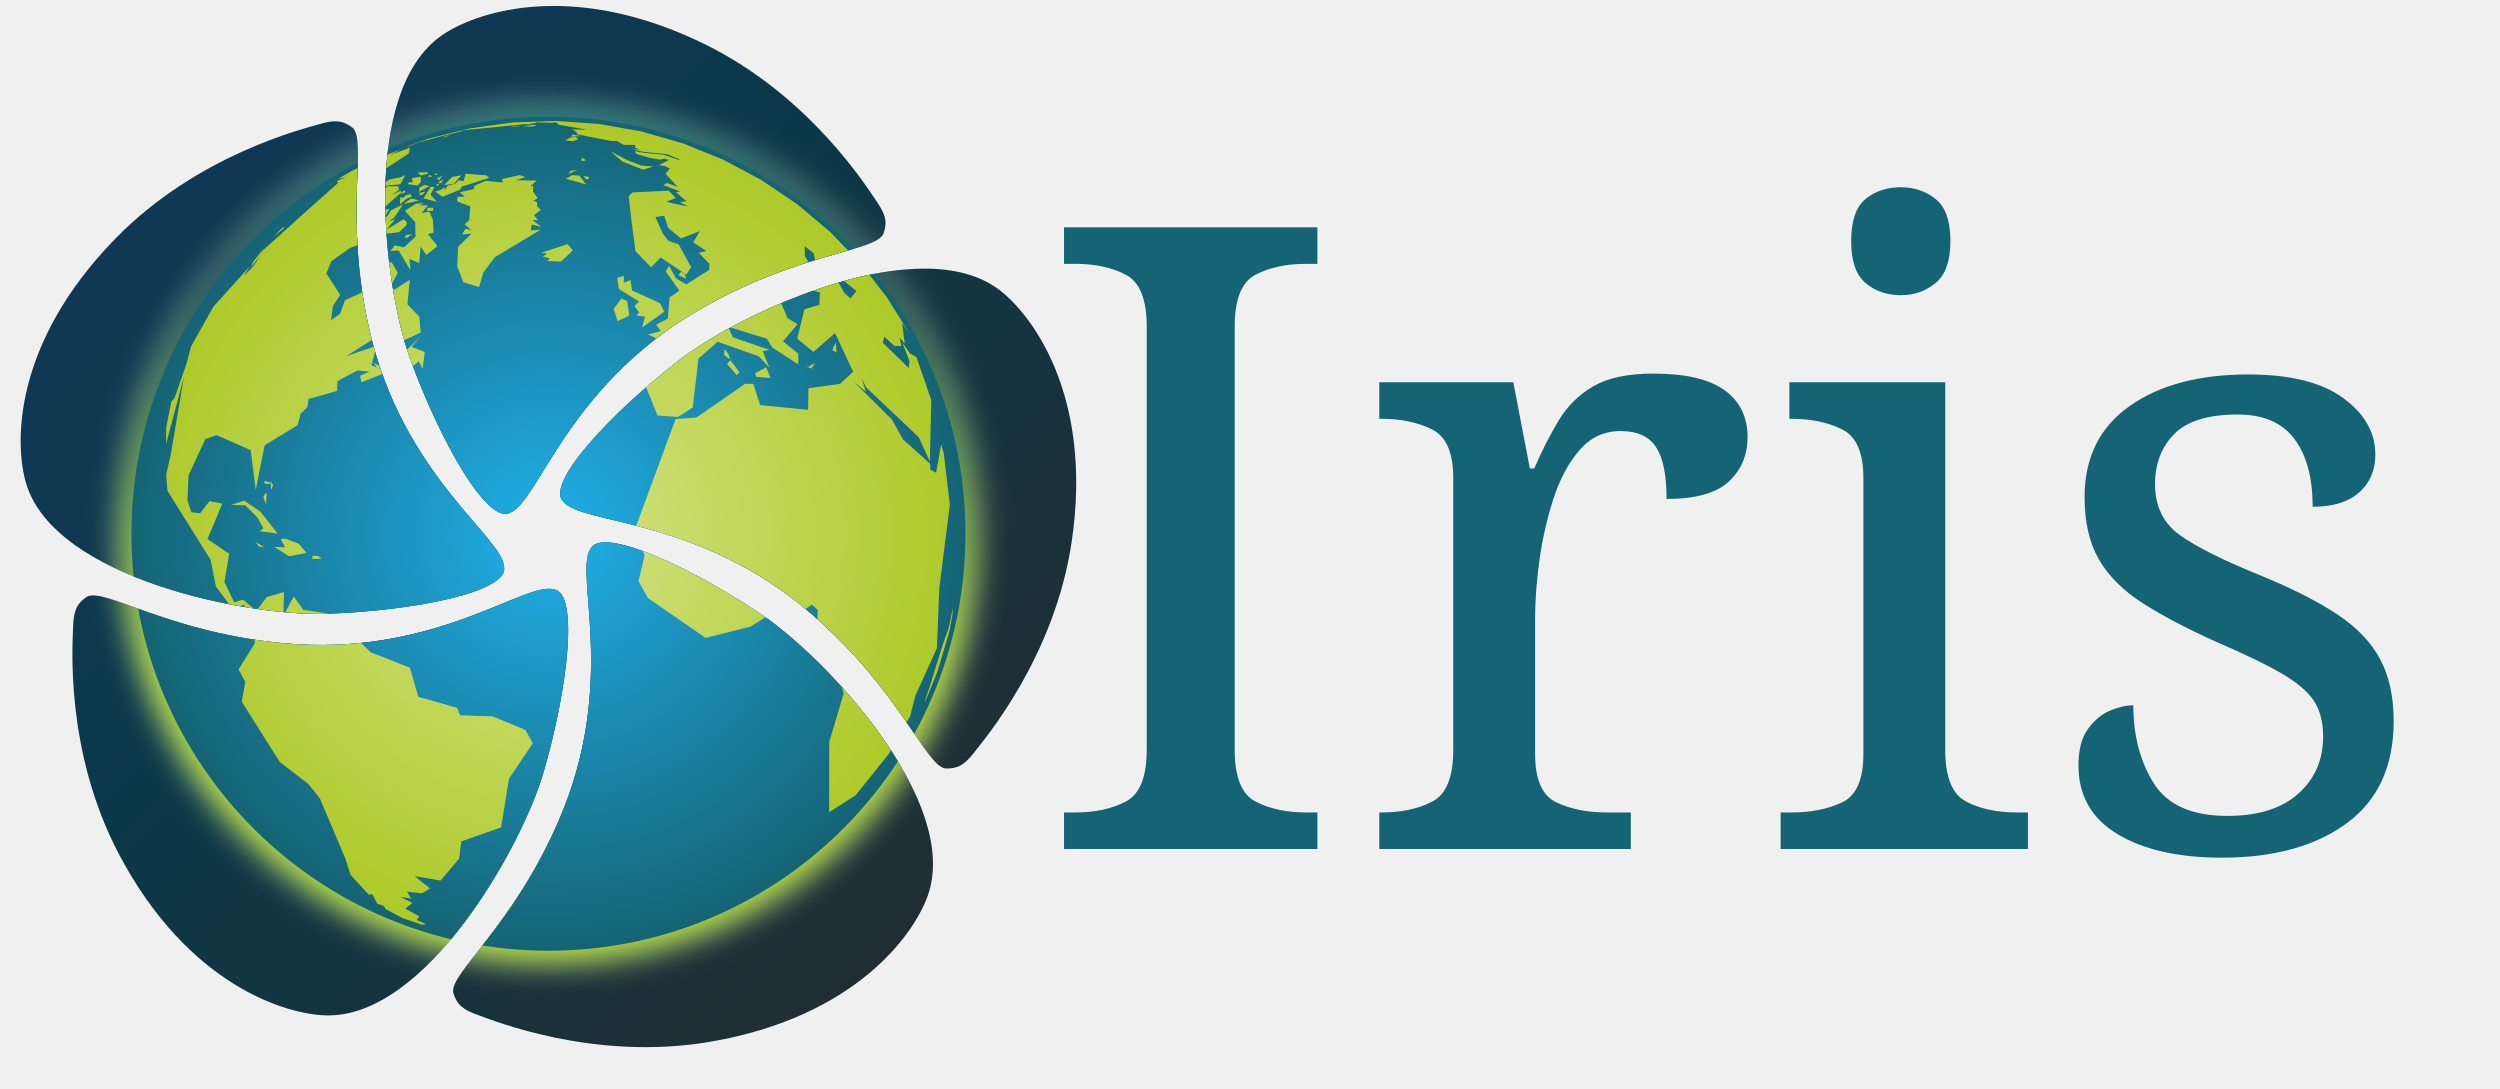
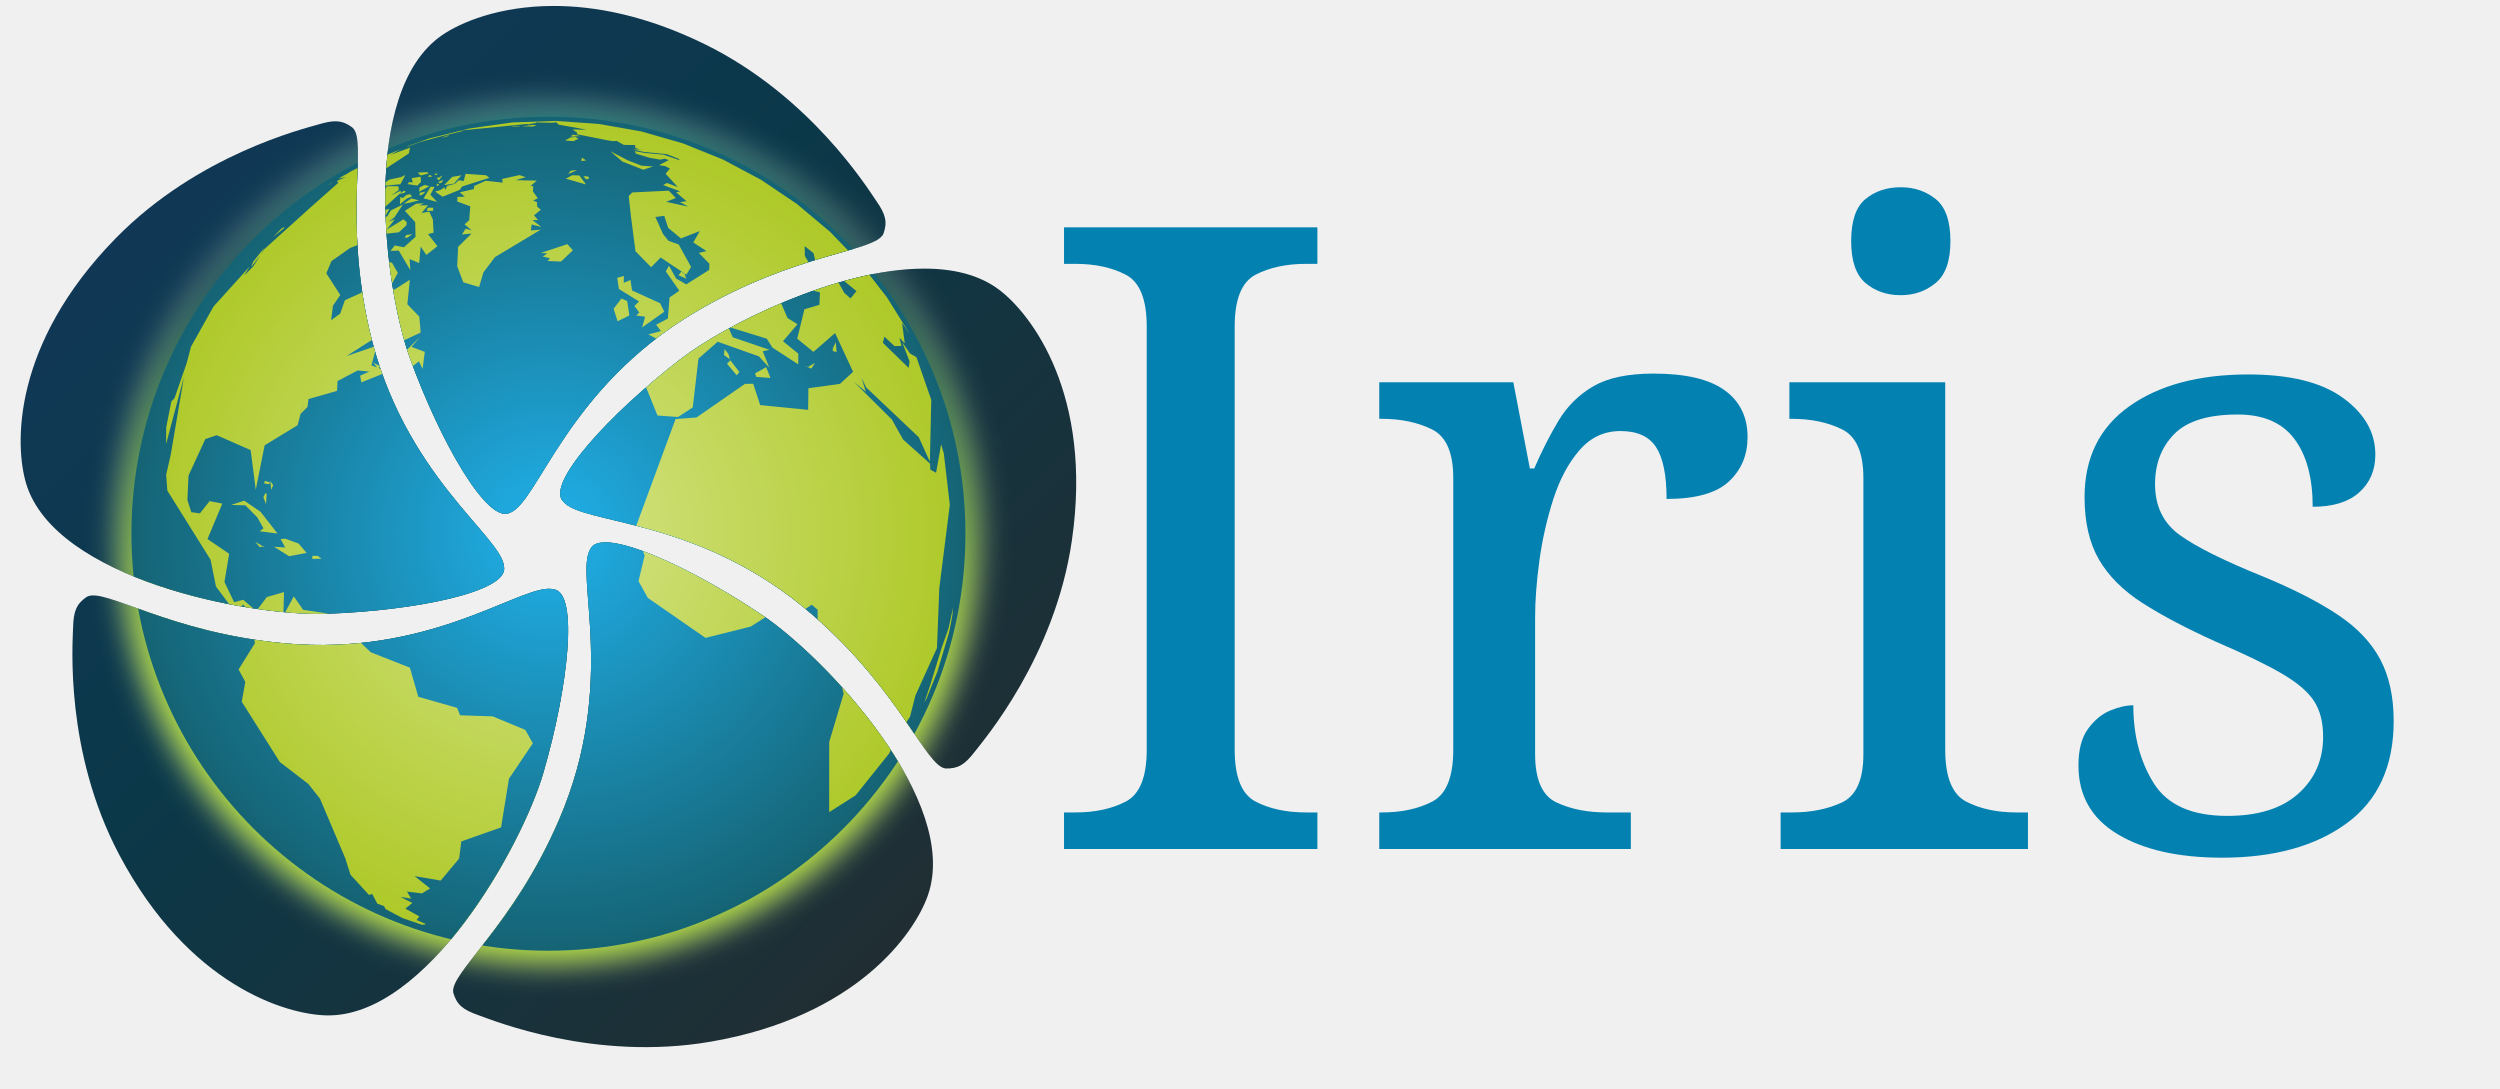
- <svg xmlns="http://www.w3.org/2000/svg" height="256" id="banner" width="588">
-   <svg id="logo" preserveAspectRatio="xMinYMin meet" viewBox="0 0 1024 1024">
+ <svg xmlns="http://www.w3.org/2000/svg" height="256" id="banner" width="588" version="1.1">
+   <defs id="defs176" />
+   <svg id="logo" preserveAspectRatio="xMinYMin meet" viewBox="0 0 1024 1024" version="1.1">
    <defs id="defs">
      <clipPath id="iris_clip">
-         <path d="M 66.582,73.613 C 62.196,73.82 51.161,82.106 33.434,80.496 18.712,79.159 10.67,73.393 8.438,74.619 7.123,75.509 6.758,76.437 6.703,78.451 6.649,80.466 5.599,94.092 12.535,107.184 c 8.745,16.506 21.068,20.146 26.152,20.244 12.671,0.246 24.682,-21.451 27.346,-30.623 3.144,-10.825 4.457,-22.654 1.336,-23.119 -0.233,-0.063 -0.495,-0.086 -0.787,-0.072 z m 7.119,-5.857 c -0.86,0.026 -1.458,0.28 -1.723,0.807 -2.123,3.216 3.515,16.844 -3.971,34.189 -5.828,13.505 -13.831,19.325 -13.348,21.814 0.445,1.518 1.221,2.148 3.131,2.822 1.91,0.674 14.623,5.877 29.293,3.365 18.494,-3.167 25.784,-13.691 27.449,-18.467 C 118.684,100.384 101.636,82.324 93.684,76.971 86.058,71.838 77.426,67.643 73.701,67.756 Z M 114.025,33.225 C 103.065,33.255 88.962,40.282 83.277,44.68 74.333,51.6 66.275,60.402 68.525,62.602 c 2.42,3.001 17.202,1.879 31.484,14.316 11.12,9.683 14.215,19.049 16.746,19.361 1.59,0.049 2.432,-0.488 3.668,-2.086 1.235,-1.598 10.142,-12.01 12.271,-26.654 2.685,-18.463 -5.131,-28.608 -9.186,-31.658 -2.526,-1.901 -5.831,-2.667 -9.484,-2.656 z M 39.621,14.643 C 39.094,14.665 38.497,14.79 37.768,15.004 35.823,15.575 22.46,18.793 12.078,29.396 -1.011,42.765 -0.686,55.54 0.791,60.377 4.471,72.432 28.944,77.082 38.543,76.766 49.871,76.393 61.594,73.979 61.074,70.885 60.89,67.043 48.271,59.313 44.07,40.906 40.8,26.575 43.834,17.191 41.971,15.459 41.185,14.854 40.499,14.605 39.621,14.643 Z M 67.229,0.09 C 60.427,0.112 55.565,2.169 53.219,3.795 42.822,11 45.935,35.572 49.203,44.549 c 3.857,10.594 9.79,20.932 12.59,19.484 3.619,-1.361 7.113,-15.681 23.426,-25.34 12.701,-7.52 22.618,-7.553 23.699,-9.85 0.538,-1.488 0.284,-2.452 -0.863,-4.113 C 106.908,23.069 99.699,11.431 86.346,4.893 78.98,1.286 72.518,0.073 67.229,0.09 Z" transform="scale(7.679962)" />
+         <path d="M 66.582,73.613 C 62.196,73.82 51.161,82.106 33.434,80.496 18.712,79.159 10.67,73.393 8.438,74.619 7.123,75.509 6.758,76.437 6.703,78.451 6.649,80.466 5.599,94.092 12.535,107.184 c 8.745,16.506 21.068,20.146 26.152,20.244 12.671,0.246 24.682,-21.451 27.346,-30.623 3.144,-10.825 4.457,-22.654 1.336,-23.119 -0.233,-0.063 -0.495,-0.086 -0.787,-0.072 z m 7.119,-5.857 c -0.86,0.026 -1.458,0.28 -1.723,0.807 -2.123,3.216 3.515,16.844 -3.971,34.189 -5.828,13.505 -13.831,19.325 -13.348,21.814 0.445,1.518 1.221,2.148 3.131,2.822 1.91,0.674 14.623,5.877 29.293,3.365 18.494,-3.167 25.784,-13.691 27.449,-18.467 C 118.684,100.384 101.636,82.324 93.684,76.971 86.058,71.838 77.426,67.643 73.701,67.756 Z M 114.025,33.225 C 103.065,33.255 88.962,40.282 83.277,44.68 74.333,51.6 66.275,60.402 68.525,62.602 c 2.42,3.001 17.202,1.879 31.484,14.316 11.12,9.683 14.215,19.049 16.746,19.361 1.59,0.049 2.432,-0.488 3.668,-2.086 1.235,-1.598 10.142,-12.01 12.271,-26.654 2.685,-18.463 -5.131,-28.608 -9.186,-31.658 -2.526,-1.901 -5.831,-2.667 -9.484,-2.656 z M 39.621,14.643 C 39.094,14.665 38.497,14.79 37.768,15.004 35.823,15.575 22.46,18.793 12.078,29.396 -1.011,42.765 -0.686,55.54 0.791,60.377 4.471,72.432 28.944,77.082 38.543,76.766 49.871,76.393 61.594,73.979 61.074,70.885 60.89,67.043 48.271,59.313 44.07,40.906 40.8,26.575 43.834,17.191 41.971,15.459 41.185,14.854 40.499,14.605 39.621,14.643 Z M 67.229,0.09 C 60.427,0.112 55.565,2.169 53.219,3.795 42.822,11 45.935,35.572 49.203,44.549 c 3.857,10.594 9.79,20.932 12.59,19.484 3.619,-1.361 7.113,-15.681 23.426,-25.34 12.701,-7.52 22.618,-7.553 23.699,-9.85 0.538,-1.488 0.284,-2.452 -0.863,-4.113 C 106.908,23.069 99.699,11.431 86.346,4.893 78.98,1.286 72.518,0.073 67.229,0.09 Z" transform="scale(7.679962)" id="path4" />
      </clipPath>
      <linearGradient id="background_gradient" y1="0%" y2="100%">
-         <stop offset="0" stop-color="#13385d" />
-         <stop offset="0.43" stop-color="#0b3849" />
-         <stop offset="1" stop-color="#272b2c" />
+         <stop offset="0" stop-color="#13385d" id="stop7" />
+         <stop offset="0.43" stop-color="#0b3849" id="stop9" />
+         <stop offset="1" stop-color="#272b2c" id="stop11" />
      </linearGradient>
      <radialGradient gradientTransform="matrix(1.15 0 0 1.35 -0.075 -0.425)" id="glow_gradient">
-         <stop offset="0" stop-color="#0aaea7" stop-opacity="0.859" />
-         <stop offset="0.673" stop-color="#18685d" stop-opacity="0.741" />
-         <stop offset="1" stop-color="#b6df34" />
+         <stop offset="0" stop-color="#0aaea7" stop-opacity="0.859" id="stop14" />
+         <stop offset="0.673" stop-color="#18685d" stop-opacity="0.741" id="stop16" />
+         <stop offset="1" stop-color="#b6df34" id="stop18" />
      </radialGradient>
      <filter id="glow_blur">
-         <feGaussianBlur stdDeviation="14" />
+         <feGaussianBlur stdDeviation="14" id="feGaussianBlur21" />
      </filter>
      <radialGradient id="sea_gradient">
-         <stop offset="0" stop-color="#20b0ea" />
-         <stop offset="1" stop-color="#156475" />
+         <stop offset="0" stop-color="#20b0ea" id="stop24" />
+         <stop offset="1" stop-color="#156475" id="stop26" />
      </radialGradient>
      <radialGradient id="land_gradient">
-         <stop offset="0" stop-color="#d5e488" />
-         <stop offset="1" stop-color="#aec928" />
+         <stop offset="0" stop-color="#d5e488" id="stop29" />
+         <stop offset="1" stop-color="#aec928" id="stop31" />
      </radialGradient>
      <clipPath id="land_clip_-30.0">
-         <path d="M 863.041 702.911  L 860.585 706.451  L 867.005 691.941  L 882.025 654.978  L 890.219 636.922  L 896.268 617.404  L 895.02 624.497  L 891.651 636.795  L 889.585 642.998  L 875.702 678.063  L 869.372 690.487  z " stroke-linejoin="round" />
-         <path d="M 309.565 578.755  L 304.593 578.334  L 303.6 577.473  L 309.076 573.258  z " stroke-linejoin="round" />
-         <path d="M 290.882 516.963  L 282.009 516.434  L 282.264 513.44  L 287.543 513.968  z " stroke-linejoin="round" />
-         <path d="M 234.009 500.158  L 232.372 500.701  L 228.159 495.029  L 237.249 501.352  z " stroke-linejoin="round" />
-         <path d="M 257.467 494.537  L 270.101 500.477  L 276.959 510.13  L 259.852 511.883  L 246.077 501.494  L 256.786 503.061  L 253.079 494.641  z " stroke-linejoin="round" />
-         <path d="M 230.781 462.285  L 235.897 466.482  L 250.529 488.961  L 233.487 485.27  L 237.448 482.807  L 232.505 471.845  L 221.891 459.027  L 208.066 457.475  L 221.201 454.467  z " stroke-linejoin="round" />
-         <path d="M 241.933 459.719  L 239.939 452.716  L 242.248 448.931  L 243.43 449.747  z " stroke-linejoin="round" />
-         <path d="M 246.91 440.594  L 242.013 439.663  L 242.598 437.111  L 247.389 438.833  z " stroke-linejoin="round" />
-         <path d="M 250.397 441.994  L 248.055 446.368  L 248.108 437.629  z " stroke-linejoin="round" />
-         <path d="M 805.484 351.411  L 805.418 361.137  L 801.63 359.385  L 802.427 356.332  z " stroke-linejoin="round" />
-         <path d="M 773.779 371.779  L 776.711 372.878  L 783.567 369.574  L 779.763 374.776  z " stroke-linejoin="round" />
-         <path d="M 736.19 369.64  L 739.41 380.384  L 725.789 378.115  L 724.871 374.674  z " stroke-linejoin="round" />
-         <path d="M 702.233 359.969  L 709.943 372.101  L 707.073 374.963  L 698.665 362.936  z " stroke-linejoin="round" />
-         <path d="M 700.867 353.676  L 701.818 358.886  L 696.48 354.321  L 697.617 348.615  z " stroke-linejoin="round" />
-         <path d="M 359.509 333.587  L 362.05 335.147  L 365.888 335.913  L 361.088 337.943  L 357.121 331.753  z " stroke-linejoin="round" />
-         <path d="M 373.98 320.062  L 367.988 316.601  L 365.912 312.908  L 371.647 315.503  z " stroke-linejoin="round" />
-         <path d="M 247.499 229.671  L 249.935 224.548  L 261.714 212.26  L 257.752 218.543  z " stroke-linejoin="round" />
-         <path d="M 400.373 315.442  L 395.636 320.162  L 407.98 326.052  L 404.417 342.321  L 401.583 334.659  L 394.731 339.115  L 380.15 331.434  L 405.371 310.627  z " stroke-linejoin="round" />
-         <path d="M 282.865 193.634  L 282.474 194.865  L 271.381 202.419  L 279.734 195.179  z " stroke-linejoin="round" />
-         <path d="M 608.494 308.168  L 596.659 312.745  L 593.847 300.389  L 602.236 291.188  L 607.601 294.057  z " stroke-linejoin="round" />
-         <path d="M 665.189 272.548  L 666.554 277.482  L 659.296 273.471  L 662.309 270.237  z " stroke-linejoin="round" />
-         <path d="M 333.688 154.539  L 330.471 156.533  L 329.871 156.528  L 329.903 156.468  L 331.796 155.504  z " stroke-linejoin="round" />
-         <path d="M 606.503 269.556  L 605.83 276.151  L 612.523 274.032  L 613.203 284.299  L 639.191 298.926  L 642.52 307.513  L 619.755 320.827  L 623.619 310.714  L 615.054 308.724  L 618.374 306.157  L 614.144 299.447  L 618.98 295.459  L 600.598 281.706  L 599.968 270.826  z " stroke-linejoin="round" />
-         <path d="M 370.444 233.611  L 367.147 235.641  L 367.462 233.195  L 370.115 231.94  z " stroke-linejoin="round" />
-         <path d="M 367.684 228.568  L 362.674 229.851  L 362.349 227.615  L 366.065 226.339  z " stroke-linejoin="round" />
-         <path d="M 393.971 130.083  L 393.343 130.282  L 393.478 130.215  L 393.478 130.215  L 393.724 130.149  z " stroke-linejoin="round" />
-         <path d="M 376.673 212.933  L 374.692 214.902  L 376.153 225.784  L 362.154 219.664  z " stroke-linejoin="round" />
-         <path d="M 554.677 234.114  L 559.476 240.511  L 547.111 250.35  L 534.121 248.712  L 536.714 246.247  L 529.875 244.024  L 534.538 241.276  L 528.33 240.361  z " stroke-linejoin="round" />
-         <path d="M 400.513 214.532  L 398.182 213.886  L 400.036 211.648  L 405.88 211.457  z " stroke-linejoin="round" />
-         <path d="M 427.802 121.018  L 440.207 119.693  L 420.856 123.19  L 407.109 126.969  L 410.351 125.694  L 423.629 122.136  L 427.814 121.237  L 427.461 121.109  z " stroke-linejoin="round" />
-         <path d="M 382.045 190.637  L 379.323 191.255  L 379.921 185.995  L 385.833 185.048  z " stroke-linejoin="round" />
-         <path d="M 446.332 119.691  L 448.358 119.204  L 449.724 119.175  L 448.59 119.795  z " stroke-linejoin="round" />
-         <path d="M 443.965 120.29  L 446.332 119.691  L 448.59 119.795  L 443.132 120.846  z " stroke-linejoin="round" />
-         <path d="M 381.419 134.255  L 383.264 133.922  L 378.096 136.544  L 382.976 135.319  L 389.913 132.122  L 401.965 128.509  L 391.036 133.171  L 410.95 127.675  L 409.323 133.203  L 373.92 152.312  L 379.716 157.331  L 361.049 183.408  L 369.492 180.418  L 371.555 181.933  L 367.773 190.038  L 376.865 190.576  L 370.806 196.399  L 383.311 192.01  L 387.106 186.707  L 399.304 181.97  L 390.007 193.668  L 384.198 197.298  L 390.3 195.617  L 381.479 204.86  L 398.585 196.311  L 401.505 199.348  L 400.982 202.258  L 393.093 208.455  L 380.436 208.766  L 344.58 219.548  L 325.491 230.652  L 319.567 241.982  L 331.205 264.042  L 323.202 273.792  L 320.276 287.591  L 329.595 281.995  L 335.235 269.457  L 351.889 263.648  L 356.787 250.205  L 364.275 246.34  L 373.68 233.975  L 383.827 237.26  L 388.652 247.57  L 381.384 258.418  L 383.29 263.711  L 399.632 255.237  L 395.173 278.626  L 405.674 291.591  L 405.619 307.133  L 383.964 314.907  L 360.153 308.933  L 332.053 323.55  L 361.974 316.126  L 355.406 334.629  L 366.425 339.822  L 373.489 333.913  L 373.698 341.253  L 344.194 350.15  L 343.552 343.575  L 352.915 340.444  L 341.648 338.352  L 321.364 346.831  L 319.978 356.338  L 291.742 361.769  L 290.129 369.265  L 283.09 375.33  L 287.548 362.678  L 278.973 386.161  L 245.522 402.763  L 233.216 444.878  L 231.646 406.229  L 200.155 388.941  L 188.809 391.704  L 169.526 425.509  L 166.379 449.147  L 169.127 461.102  L 177.355 462.962  L 187.691 451.994  L 199.781 455.433  L 182.467 488.39  L 202.167 504.454  L 195.218 531.229  L 202.889 551.601  L 211.777 549.994  L 223.545 561.924  L 234.881 549.351  L 251.875 546.033  L 249.257 568.667  L 260.951 551.025  L 268.851 564.764  L 304.42 573.353  L 300.957 577.803  L 330.477 611.408  L 366.978 629.603  L 372.647 658.404  L 409.145 672.336  L 411.407 679.773  L 442.774 683.573  L 473.139 699.356  L 479.286 712.945  L 453.235 745.143  L 441.554 791.415  L 401.985 801.609  L 398.389 818.014  L 378.772 837.668  L 353.969 831.17  L 367.836 844.36  L 359.594 848.465  L 345.322 845.482  L 348.777 852.642  L 338.505 850.049  L 349.571 856.884  L 342.282 861.762  L 355.139 870.463  L 352.194 873.688  L 361.067 878.513  L 357.113 878.791  L 339.048 870.827  L 323.253 860.616  L 321.847 857.505  L 315.66 854.638  L 311.561 844.857  L 308.316 845.486  L 292.198 824.411  L 288.529 808.044  L 269.19 748.5  L 259.217 733.294  L 233.572 709.781  L 201.831 648.259  L 206.941 629.504  L 201.483 616.878  L 219.51 592.922  L 217.027 561.376  L 211.265 554.53  L 204.099 563.102  L 186.663 534.922  L 183.724 508.66  L 147.847 438.319  L 147.981 422.945  L 154.091 404.015  L 173.45 329.874  L 150.538 393.163  L 152.082 377.03  L 159.231 352.463  L 162.512 349.709  L 177.078 317.218  L 182.795 301.325  L 207.888 264.506  L 246.196 228.895  L 239.967 237.308  L 249.897 228.846  L 261.476 213.603  L 307.104 179.1  L 338.761 155.565  L 337.543 153.684  L 346.613 150.747  L 339.354 151.652  L 339.354 151.652  L 344.467 149.047  L 347.17 148.016  L 352.345 145.415  z " stroke-linejoin="round" />
-         <path d="M 396.463 163.988  L 396.6 167.678  L 388.743 172.287  L 398.026 168.562  L 398.764 170.04  L 379.999 184.264  L 366.625 175.71  L 375.076 168.308  L 378.773 171.848  L 385.472 162.958  z " stroke-linejoin="round" />
-         <path d="M 402.009 170.712  L 397.287 171.721  L 401.07 168.782  L 403.038 169.596  z " stroke-linejoin="round" />
-         <path d="M 427.889 190.664  L 421.781 190.109  L 422.999 187.171  L 428.245 187.699  z " stroke-linejoin="round" />
-         <path d="M 415.285 184.179  L 423.423 184.866  L 416.599 191.766  L 424.091 191.088  L 426.927 198.902  L 426.522 211.758  L 421.025 212.666  L 429.052 225.114  L 417.664 232.639  L 412.834 224.059  L 410.092 239.878  L 401.166 235.207  L 400.93 245.99  L 391.38 226.131  L 383.352 225.705  L 388.028 220.803  L 396.655 223.364  L 408.745 214.213  L 409.642 200.054  L 400.618 188.27  L 412.043 182.35  L 419.692 182.533  z " stroke-linejoin="round" />
-         <path d="M 407.174 172.634  L 408.739 174.967  L 403.466 176.658  L 396.384 181.595  L 397.347 174.624  L 399.951 175.673  L 403.35 173.066  z " stroke-linejoin="round" />
-         <path d="M 524.87 114.55  L 527.91 114.693  L 532.148 115.084  L 527.358 115.19  z " stroke-linejoin="round" />
-         <path d="M 406.258 180.842  L 399.976 181.383  L 407.817 176.845  L 415.192 179.356  z " stroke-linejoin="round" />
-         <path d="M 384.419 162.37  L 381.313 161.057  L 388.186 156.815  L 399.864 155.364  L 404.109 153.67  L 398.576 162.207  z " stroke-linejoin="round" />
-         <path d="M 510.685 115.877  L 512.782 115.501  L 518.928 116.051  L 518.362 116.363  z " stroke-linejoin="round" />
-         <path d="M 419.137 174.039  L 416.353 174.792  L 416.38 172.13  L 422.242 171.421  z " stroke-linejoin="round" />
-         <path d="M 520.542 116.494  L 532.335 116.194  L 534.936 117.066  L 530.565 117.667  z " stroke-linejoin="round" />
-         <path d="M 426.509 166.48  L 415.902 171.065  L 416.893 166.824  L 421.853 164.966  z " stroke-linejoin="round" />
-         <path d="M 418.609 161.74  L 414.814 164.928  L 405.533 162.725  L 407.189 160.927  L 410.616 161.498  L 410.052 157.297  L 418.778 156.65  z " stroke-linejoin="round" />
-         <path d="M 643.95 166.397  L 634.138 168.668  L 614.68 158.995  L 603.966 148.063  L 620.142 158.372  L 632.753 164.591  z " stroke-linejoin="round" />
-         <path d="M 431.262 167.687  L 426.624 174.897  L 432.49 182.32  L 419.736 177.822  L 427.538 167.198  z " stroke-linejoin="round" />
-         <path d="M 426.602 154.263  L 418.944 155.489  L 416.139 152.427  L 425.517 152.766  z " stroke-linejoin="round" />
-         <path d="M 877.513 349.552  L 871.03 338.196  L 871.942 358.342  L 867.284 352.369  L 868.515 360.53  L 861.756 360.062  L 852.761 350.044  L 850.894 355.987  L 873.625 382.301  L 875.08 376.24  L 869.579 357.032  L 876.18 368.518  L 882.058 372.603  L 892.758 415.111  L 886.208 474.567  L 877.557 450.096  L 830.954 397.525  L 827.325 387.963  L 830.254 401.619  L 819.518 391.087  L 853.055 430.664  L 862.178 450.877  L 886.244 476.578  L 885.957 482.331  L 891.281 485.828  L 898.529 458.756  L 900.334 467.77  L 901.823 517.849  L 884.695 597.126  L 877.349 655.028  L 852.534 699.113  L 845.558 719.004  L 831.853 736.537  L 822.22 752.883  L 786.391 790.369  L 759.498 804.351  L 765.442 736.609  L 783.456 691.198  L 778.182 659.736  L 762.587 640.432  L 765.38 608.014  L 760.147 602.736  L 745.893 610.35  L 736.211 599.527  L 699.373 618.663  L 654.808 625.759  L 602.525 582.333  L 594.907 565.35  L 603.034 541.109  L 595.665 515.364  L 644.386 411.988  L 664.655 412.285  L 714.304 383.913  L 722.279 384.555  L 727.202 405.697  L 773.079 414.323  L 775.165 393.488  L 806.03 391.918  L 819.678 381.38  L 805.54 342.514  L 783.056 358.83  L 768.532 344.699  L 777.98 316.922  L 792.804 313.883  L 794.396 301.951  L 770.619 293.728  L 765.629 279.005  L 762.508 291.254  L 770.547 295.023  L 768.779 303.354  L 761.345 300.569  L 759.873 295.093  L 751.867 296.622  L 760.897 323.98  L 770.026 330.782  L 754.593 345.99  L 768.333 359.257  L 767.362 369.561  L 743.821 351.213  L 739.166 342.171  L 702.909 327.387  L 706.423 337.916  L 740.857 353.159  L 734.171 353.961  L 739.171 370.278  L 730.077 358.551  L 691.527 340.955  L 671.565 355.59  L 661.892 402.298  L 646.921 410.242  L 627.208 407.091  L 614.919 367.079  L 649.755 354.181  L 645.853 341.592  L 625.308 328.066  L 637.638 325.892  L 633.535 319.35  L 645.371 314.431  L 648.771 294.208  L 658.787 288.479  L 647.347 268.692  L 650.926 263.553  L 656.68 276.369  L 666.031 282.959  L 689.372 270.907  L 690.127 265.053  L 680.797 253.627  L 688.398 252.528  L 676.365 243.138  L 683.501 232.711  L 664.724 238.171  L 653.266 226.8  L 650.566 214.942  L 641.916 215.342  L 647.784 232.248  L 652.575 239.46  L 662.084 243.774  L 672.142 266.573  L 666.892 273.595  L 643.58 254.86  L 633.554 263.433  L 619.793 246.662  L 618.376 212.551  L 617.919 192.882  L 621.598 189.689  L 657.048 191.045  L 663.256 198.704  L 653.592 201.595  L 674.293 208.028  L 666.976 203.037  L 673.276 202.706  L 663.919 193.246  L 667.931 192.654  L 652.089 185.191  L 655.976 183.463  L 665.951 188.204  L 655.411 174.469  L 660.04 169.745  L 655.71 167.081  L 649.786 165.56  L 659.603 161.535  L 655.982 159.835  L 651.355 160.368  L 641.15 157.638  L 628.478 152.581  L 627.596 150.002  L 636.808 152.561  L 655.032 155.845  L 669.549 162.319  L 669.81 161.401  L 658.199 155.634  L 635.961 151.446  L 626.226 148.313  L 635.987 149.116  L 631.681 148.539  L 628.144 146.713  L 628.55 144.192  L 617.475 143.072  L 610.772 138.475  L 608.313 138.706  L 603.408 137.63  L 572.943 128.8  L 573.521 127.359  L 569.3 123.865  L 582.965 125.261  L 556.261 118.048  L 554.228 115.531  L 550.008 115.671  L 534.338 113.939  L 534.751 114.558  L 531.533 114.642  L 463.298 115.42  L 461.088 115.858  L 464.415 115.884  L 452.27 117.773  L 440.207 119.693  L 427.802 121.018  L 428.291 120.887  L 429.182 120.686  L 429.182 120.686  L 470.189 114.191  L 512 112  L 553.811 114.191  L 595.165 120.741  L 635.607 131.577  L 674.695 146.582  L 712 165.59  L 747.114 188.393  L 779.652 214.742  L 809.258 244.348  L 835.607 276.886  L 858.41 312  L 877.418 349.305  z M 807.177 290.987  L 812.985 293.71  L 817.794 304.472  L 823.377 310.376  L 829.75 303.799  L 815.783 290.136  L 812.837 281.278  L 806.905 277.477  L 810.9 284.263  L 792.698 271.886  L 791.489 263.546  L 783.537 256.051  L 782.878 265.456  L 789.109 278.755  z " stroke-linejoin="round" />
-         <path d="M 434.414 167.058  L 433.148 165.732  L 434.734 164.91  L 435.876 165.995  z " stroke-linejoin="round" />
-         <path d="M 428.014 157.637  L 425.642 157.075  L 427.547 155.661  L 430.11 157.281  z " stroke-linejoin="round" />
-         <path d="M 580.709 170.684  L 580.975 172.935  L 578.087 173.041  L 575.838 169.775  z " stroke-linejoin="round" />
-         <path d="M 434.233 156.309  L 432.631 155.996  L 432.302 155.098  L 435.498 154.926  z " stroke-linejoin="round" />
-         <path d="M 436.48 164.687  L 435.348 163.44  L 440.105 161.396  L 438.89 163.954  z " stroke-linejoin="round" />
-         <path d="M 435.906 161.888  L 434.115 159.095  L 436.429 159.009  L 440.111 157.166  z " stroke-linejoin="round" />
-         <path d="M 569.249 128.834  L 576.646 130.989  L 566.88 130.587  z " stroke-linejoin="round" />
-         <path d="M 565.352 167.986  L 572.004 168.89  L 577.753 178.085  L 558.609 170.792  z " stroke-linejoin="round" />
-         <path d="M 566.9 163.385  L 570.195 163.535  L 561.489 166.498  L 563.806 163.646  z " stroke-linejoin="round" />
-         <path d="M 576.91 152.464  L 579.768 154.913  L 575.127 155.133  L 575.938 152.074  z " stroke-linejoin="round" />
-         <path d="M 571.145 131.169  L 574.291 133.282  L 569.416 135.225  L 561.263 133.913  L 566.218 131.548  z " stroke-linejoin="round" />
-         <path d="M 451.773 164.714  L 450.774 166.067  L 440.684 166.795  L 449.197 159.465  L 458.115 158.761  z " stroke-linejoin="round" />
-         <path d="M 482.112 160.807  L 484.918 163.531  L 457.882 169.603  L 455.349 172.63  L 438.197 177.814  L 431.388 172.229  L 436.912 171.133  L 440.692 168.873  L 441.317 171.478  L 443.655 167.728  L 451.349 166.342  L 455.24 163.223  L 459.891 164.542  L 462.393 157.646  z " stroke-linejoin="round" />
-         <path d="M 514.284 163.421  L 520.057 165.942  L 510.2 168.044  L 530.505 170.21  L 523.796 175.079  L 526.572 175.05  L 525.945 180.475  L 530.001 187.332  L 525.387 189.131  L 528.963 191.125  L 528.617 195.168  L 531.967 198.685  L 524.876 203.481  L 528.399 208.386  L 523.019 207.956  L 530.997 215.313  L 521.898 212.122  L 520.585 217.8  L 530.101 217.894  L 483.686 240.515  L 471.27 254.268  L 465.86 268.065  L 450.957 262.144  L 446.493 246.145  L 449 227.482  L 463.093 215.812  L 453.801 215.885  L 457.801 210.555  L 463.469 212.72  L 457.136 206.344  L 461.943 202.724  L 464.136 189.413  L 452.013 183.713  L 452.53 179.2  L 459.676 179.682  L 455.174 174.983  L 469.029 173.078  L 469.711 170.035  L 481.109 166.076  L 497.452 169.272  L 497.196 165.691  z " stroke-linejoin="round" />
+         <path d="M 863.041 702.911  L 860.585 706.451  L 867.005 691.941  L 882.025 654.978  L 890.219 636.922  L 896.268 617.404  L 895.02 624.497  L 891.651 636.795  L 889.585 642.998  L 875.702 678.063  L 869.372 690.487  z " stroke-linejoin="round" id="path34" />
+         <path d="M 309.565 578.755  L 304.593 578.334  L 303.6 577.473  L 309.076 573.258  z " stroke-linejoin="round" id="path36" />
+         <path d="M 290.882 516.963  L 282.009 516.434  L 282.264 513.44  L 287.543 513.968  z " stroke-linejoin="round" id="path38" />
+         <path d="M 234.009 500.158  L 232.372 500.701  L 228.159 495.029  L 237.249 501.352  z " stroke-linejoin="round" id="path40" />
+         <path d="M 257.467 494.537  L 270.101 500.477  L 276.959 510.13  L 259.852 511.883  L 246.077 501.494  L 256.786 503.061  L 253.079 494.641  z " stroke-linejoin="round" id="path42" />
+         <path d="M 230.781 462.285  L 235.897 466.482  L 250.529 488.961  L 233.487 485.27  L 237.448 482.807  L 232.505 471.845  L 221.891 459.027  L 208.066 457.475  L 221.201 454.467  z " stroke-linejoin="round" id="path44" />
+         <path d="M 241.933 459.719  L 239.939 452.716  L 242.248 448.931  L 243.43 449.747  z " stroke-linejoin="round" id="path46" />
+         <path d="M 246.91 440.594  L 242.013 439.663  L 242.598 437.111  L 247.389 438.833  z " stroke-linejoin="round" id="path48" />
+         <path d="M 250.397 441.994  L 248.055 446.368  L 248.108 437.629  z " stroke-linejoin="round" id="path50" />
+         <path d="M 805.484 351.411  L 805.418 361.137  L 801.63 359.385  L 802.427 356.332  z " stroke-linejoin="round" id="path52" />
+         <path d="M 773.779 371.779  L 776.711 372.878  L 783.567 369.574  L 779.763 374.776  z " stroke-linejoin="round" id="path54" />
+         <path d="M 736.19 369.64  L 739.41 380.384  L 725.789 378.115  L 724.871 374.674  z " stroke-linejoin="round" id="path56" />
+         <path d="M 702.233 359.969  L 709.943 372.101  L 707.073 374.963  L 698.665 362.936  z " stroke-linejoin="round" id="path58" />
+         <path d="M 700.867 353.676  L 701.818 358.886  L 696.48 354.321  L 697.617 348.615  z " stroke-linejoin="round" id="path60" />
+         <path d="M 359.509 333.587  L 362.05 335.147  L 365.888 335.913  L 361.088 337.943  L 357.121 331.753  z " stroke-linejoin="round" id="path62" />
+         <path d="M 373.98 320.062  L 367.988 316.601  L 365.912 312.908  L 371.647 315.503  z " stroke-linejoin="round" id="path64" />
+         <path d="M 247.499 229.671  L 249.935 224.548  L 261.714 212.26  L 257.752 218.543  z " stroke-linejoin="round" id="path66" />
+         <path d="M 400.373 315.442  L 395.636 320.162  L 407.98 326.052  L 404.417 342.321  L 401.583 334.659  L 394.731 339.115  L 380.15 331.434  L 405.371 310.627  z " stroke-linejoin="round" id="path68" />
+         <path d="M 282.865 193.634  L 282.474 194.865  L 271.381 202.419  L 279.734 195.179  z " stroke-linejoin="round" id="path70" />
+         <path d="M 608.494 308.168  L 596.659 312.745  L 593.847 300.389  L 602.236 291.188  L 607.601 294.057  z " stroke-linejoin="round" id="path72" />
+         <path d="M 665.189 272.548  L 666.554 277.482  L 659.296 273.471  L 662.309 270.237  z " stroke-linejoin="round" id="path74" />
+         <path d="M 333.688 154.539  L 330.471 156.533  L 329.871 156.528  L 329.903 156.468  L 331.796 155.504  z " stroke-linejoin="round" id="path76" />
+         <path d="M 606.503 269.556  L 605.83 276.151  L 612.523 274.032  L 613.203 284.299  L 639.191 298.926  L 642.52 307.513  L 619.755 320.827  L 623.619 310.714  L 615.054 308.724  L 618.374 306.157  L 614.144 299.447  L 618.98 295.459  L 600.598 281.706  L 599.968 270.826  z " stroke-linejoin="round" id="path78" />
+         <path d="M 370.444 233.611  L 367.147 235.641  L 367.462 233.195  L 370.115 231.94  z " stroke-linejoin="round" id="path80" />
+         <path d="M 367.684 228.568  L 362.674 229.851  L 362.349 227.615  L 366.065 226.339  z " stroke-linejoin="round" id="path82" />
+         <path d="M 393.971 130.083  L 393.343 130.282  L 393.478 130.215  L 393.478 130.215  L 393.724 130.149  z " stroke-linejoin="round" id="path84" />
+         <path d="M 376.673 212.933  L 374.692 214.902  L 376.153 225.784  L 362.154 219.664  z " stroke-linejoin="round" id="path86" />
+         <path d="M 554.677 234.114  L 559.476 240.511  L 547.111 250.35  L 534.121 248.712  L 536.714 246.247  L 529.875 244.024  L 534.538 241.276  L 528.33 240.361  z " stroke-linejoin="round" id="path88" />
+         <path d="M 400.513 214.532  L 398.182 213.886  L 400.036 211.648  L 405.88 211.457  z " stroke-linejoin="round" id="path90" />
+         <path d="M 427.802 121.018  L 440.207 119.693  L 420.856 123.19  L 407.109 126.969  L 410.351 125.694  L 423.629 122.136  L 427.814 121.237  L 427.461 121.109  z " stroke-linejoin="round" id="path92" />
+         <path d="M 382.045 190.637  L 379.323 191.255  L 379.921 185.995  L 385.833 185.048  z " stroke-linejoin="round" id="path94" />
+         <path d="M 446.332 119.691  L 448.358 119.204  L 449.724 119.175  L 448.59 119.795  z " stroke-linejoin="round" id="path96" />
+         <path d="M 443.965 120.29  L 446.332 119.691  L 448.59 119.795  L 443.132 120.846  z " stroke-linejoin="round" id="path98" />
+         <path d="M 381.419 134.255  L 383.264 133.922  L 378.096 136.544  L 382.976 135.319  L 389.913 132.122  L 401.965 128.509  L 391.036 133.171  L 410.95 127.675  L 409.323 133.203  L 373.92 152.312  L 379.716 157.331  L 361.049 183.408  L 369.492 180.418  L 371.555 181.933  L 367.773 190.038  L 376.865 190.576  L 370.806 196.399  L 383.311 192.01  L 387.106 186.707  L 399.304 181.97  L 390.007 193.668  L 384.198 197.298  L 390.3 195.617  L 381.479 204.86  L 398.585 196.311  L 401.505 199.348  L 400.982 202.258  L 393.093 208.455  L 380.436 208.766  L 344.58 219.548  L 325.491 230.652  L 319.567 241.982  L 331.205 264.042  L 323.202 273.792  L 320.276 287.591  L 329.595 281.995  L 335.235 269.457  L 351.889 263.648  L 356.787 250.205  L 364.275 246.34  L 373.68 233.975  L 383.827 237.26  L 388.652 247.57  L 381.384 258.418  L 383.29 263.711  L 399.632 255.237  L 395.173 278.626  L 405.674 291.591  L 405.619 307.133  L 383.964 314.907  L 360.153 308.933  L 332.053 323.55  L 361.974 316.126  L 355.406 334.629  L 366.425 339.822  L 373.489 333.913  L 373.698 341.253  L 344.194 350.15  L 343.552 343.575  L 352.915 340.444  L 341.648 338.352  L 321.364 346.831  L 319.978 356.338  L 291.742 361.769  L 290.129 369.265  L 283.09 375.33  L 287.548 362.678  L 278.973 386.161  L 245.522 402.763  L 233.216 444.878  L 231.646 406.229  L 200.155 388.941  L 188.809 391.704  L 169.526 425.509  L 166.379 449.147  L 169.127 461.102  L 177.355 462.962  L 187.691 451.994  L 199.781 455.433  L 182.467 488.39  L 202.167 504.454  L 195.218 531.229  L 202.889 551.601  L 211.777 549.994  L 223.545 561.924  L 234.881 549.351  L 251.875 546.033  L 249.257 568.667  L 260.951 551.025  L 268.851 564.764  L 304.42 573.353  L 300.957 577.803  L 330.477 611.408  L 366.978 629.603  L 372.647 658.404  L 409.145 672.336  L 411.407 679.773  L 442.774 683.573  L 473.139 699.356  L 479.286 712.945  L 453.235 745.143  L 441.554 791.415  L 401.985 801.609  L 398.389 818.014  L 378.772 837.668  L 353.969 831.17  L 367.836 844.36  L 359.594 848.465  L 345.322 845.482  L 348.777 852.642  L 338.505 850.049  L 349.571 856.884  L 342.282 861.762  L 355.139 870.463  L 352.194 873.688  L 361.067 878.513  L 357.113 878.791  L 339.048 870.827  L 323.253 860.616  L 321.847 857.505  L 315.66 854.638  L 311.561 844.857  L 308.316 845.486  L 292.198 824.411  L 288.529 808.044  L 269.19 748.5  L 259.217 733.294  L 233.572 709.781  L 201.831 648.259  L 206.941 629.504  L 201.483 616.878  L 219.51 592.922  L 217.027 561.376  L 211.265 554.53  L 204.099 563.102  L 186.663 534.922  L 183.724 508.66  L 147.847 438.319  L 147.981 422.945  L 154.091 404.015  L 173.45 329.874  L 150.538 393.163  L 152.082 377.03  L 159.231 352.463  L 162.512 349.709  L 177.078 317.218  L 182.795 301.325  L 207.888 264.506  L 246.196 228.895  L 239.967 237.308  L 249.897 228.846  L 261.476 213.603  L 307.104 179.1  L 338.761 155.565  L 337.543 153.684  L 346.613 150.747  L 339.354 151.652  L 339.354 151.652  L 344.467 149.047  L 347.17 148.016  L 352.345 145.415  z " stroke-linejoin="round" id="path100" />
+         <path d="M 396.463 163.988  L 396.6 167.678  L 388.743 172.287  L 398.026 168.562  L 398.764 170.04  L 379.999 184.264  L 366.625 175.71  L 375.076 168.308  L 378.773 171.848  L 385.472 162.958  z " stroke-linejoin="round" id="path102" />
+         <path d="M 402.009 170.712  L 397.287 171.721  L 401.07 168.782  L 403.038 169.596  z " stroke-linejoin="round" id="path104" />
+         <path d="M 427.889 190.664  L 421.781 190.109  L 422.999 187.171  L 428.245 187.699  z " stroke-linejoin="round" id="path106" />
+         <path d="M 415.285 184.179  L 423.423 184.866  L 416.599 191.766  L 424.091 191.088  L 426.927 198.902  L 426.522 211.758  L 421.025 212.666  L 429.052 225.114  L 417.664 232.639  L 412.834 224.059  L 410.092 239.878  L 401.166 235.207  L 400.93 245.99  L 391.38 226.131  L 383.352 225.705  L 388.028 220.803  L 396.655 223.364  L 408.745 214.213  L 409.642 200.054  L 400.618 188.27  L 412.043 182.35  L 419.692 182.533  z " stroke-linejoin="round" id="path108" />
+         <path d="M 407.174 172.634  L 408.739 174.967  L 403.466 176.658  L 396.384 181.595  L 397.347 174.624  L 399.951 175.673  L 403.35 173.066  z " stroke-linejoin="round" id="path110" />
+         <path d="M 524.87 114.55  L 527.91 114.693  L 532.148 115.084  L 527.358 115.19  z " stroke-linejoin="round" id="path112" />
+         <path d="M 406.258 180.842  L 399.976 181.383  L 407.817 176.845  L 415.192 179.356  z " stroke-linejoin="round" id="path114" />
+         <path d="M 384.419 162.37  L 381.313 161.057  L 388.186 156.815  L 399.864 155.364  L 404.109 153.67  L 398.576 162.207  z " stroke-linejoin="round" id="path116" />
+         <path d="M 510.685 115.877  L 512.782 115.501  L 518.928 116.051  L 518.362 116.363  z " stroke-linejoin="round" id="path118" />
+         <path d="M 419.137 174.039  L 416.353 174.792  L 416.38 172.13  L 422.242 171.421  z " stroke-linejoin="round" id="path120" />
+         <path d="M 520.542 116.494  L 532.335 116.194  L 534.936 117.066  L 530.565 117.667  z " stroke-linejoin="round" id="path122" />
+         <path d="M 426.509 166.48  L 415.902 171.065  L 416.893 166.824  L 421.853 164.966  z " stroke-linejoin="round" id="path124" />
+         <path d="M 418.609 161.74  L 414.814 164.928  L 405.533 162.725  L 407.189 160.927  L 410.616 161.498  L 410.052 157.297  L 418.778 156.65  z " stroke-linejoin="round" id="path126" />
+         <path d="M 643.95 166.397  L 634.138 168.668  L 614.68 158.995  L 603.966 148.063  L 620.142 158.372  L 632.753 164.591  z " stroke-linejoin="round" id="path128" />
+         <path d="M 431.262 167.687  L 426.624 174.897  L 432.49 182.32  L 419.736 177.822  L 427.538 167.198  z " stroke-linejoin="round" id="path130" />
+         <path d="M 426.602 154.263  L 418.944 155.489  L 416.139 152.427  L 425.517 152.766  z " stroke-linejoin="round" id="path132" />
+         <path d="M 877.513 349.552  L 871.03 338.196  L 871.942 358.342  L 867.284 352.369  L 868.515 360.53  L 861.756 360.062  L 852.761 350.044  L 850.894 355.987  L 873.625 382.301  L 875.08 376.24  L 869.579 357.032  L 876.18 368.518  L 882.058 372.603  L 892.758 415.111  L 886.208 474.567  L 877.557 450.096  L 830.954 397.525  L 827.325 387.963  L 830.254 401.619  L 819.518 391.087  L 853.055 430.664  L 862.178 450.877  L 886.244 476.578  L 885.957 482.331  L 891.281 485.828  L 898.529 458.756  L 900.334 467.77  L 901.823 517.849  L 884.695 597.126  L 877.349 655.028  L 852.534 699.113  L 845.558 719.004  L 831.853 736.537  L 822.22 752.883  L 786.391 790.369  L 759.498 804.351  L 765.442 736.609  L 783.456 691.198  L 778.182 659.736  L 762.587 640.432  L 765.38 608.014  L 760.147 602.736  L 745.893 610.35  L 736.211 599.527  L 699.373 618.663  L 654.808 625.759  L 602.525 582.333  L 594.907 565.35  L 603.034 541.109  L 595.665 515.364  L 644.386 411.988  L 664.655 412.285  L 714.304 383.913  L 722.279 384.555  L 727.202 405.697  L 773.079 414.323  L 775.165 393.488  L 806.03 391.918  L 819.678 381.38  L 805.54 342.514  L 783.056 358.83  L 768.532 344.699  L 777.98 316.922  L 792.804 313.883  L 794.396 301.951  L 770.619 293.728  L 765.629 279.005  L 762.508 291.254  L 770.547 295.023  L 768.779 303.354  L 761.345 300.569  L 759.873 295.093  L 751.867 296.622  L 760.897 323.98  L 770.026 330.782  L 754.593 345.99  L 768.333 359.257  L 767.362 369.561  L 743.821 351.213  L 739.166 342.171  L 702.909 327.387  L 706.423 337.916  L 740.857 353.159  L 734.171 353.961  L 739.171 370.278  L 730.077 358.551  L 691.527 340.955  L 671.565 355.59  L 661.892 402.298  L 646.921 410.242  L 627.208 407.091  L 614.919 367.079  L 649.755 354.181  L 645.853 341.592  L 625.308 328.066  L 637.638 325.892  L 633.535 319.35  L 645.371 314.431  L 648.771 294.208  L 658.787 288.479  L 647.347 268.692  L 650.926 263.553  L 656.68 276.369  L 666.031 282.959  L 689.372 270.907  L 690.127 265.053  L 680.797 253.627  L 688.398 252.528  L 676.365 243.138  L 683.501 232.711  L 664.724 238.171  L 653.266 226.8  L 650.566 214.942  L 641.916 215.342  L 647.784 232.248  L 652.575 239.46  L 662.084 243.774  L 672.142 266.573  L 666.892 273.595  L 643.58 254.86  L 633.554 263.433  L 619.793 246.662  L 618.376 212.551  L 617.919 192.882  L 621.598 189.689  L 657.048 191.045  L 663.256 198.704  L 653.592 201.595  L 674.293 208.028  L 666.976 203.037  L 673.276 202.706  L 663.919 193.246  L 667.931 192.654  L 652.089 185.191  L 655.976 183.463  L 665.951 188.204  L 655.411 174.469  L 660.04 169.745  L 655.71 167.081  L 649.786 165.56  L 659.603 161.535  L 655.982 159.835  L 651.355 160.368  L 641.15 157.638  L 628.478 152.581  L 627.596 150.002  L 636.808 152.561  L 655.032 155.845  L 669.549 162.319  L 669.81 161.401  L 658.199 155.634  L 635.961 151.446  L 626.226 148.313  L 635.987 149.116  L 631.681 148.539  L 628.144 146.713  L 628.55 144.192  L 617.475 143.072  L 610.772 138.475  L 608.313 138.706  L 603.408 137.63  L 572.943 128.8  L 573.521 127.359  L 569.3 123.865  L 582.965 125.261  L 556.261 118.048  L 554.228 115.531  L 550.008 115.671  L 534.338 113.939  L 534.751 114.558  L 531.533 114.642  L 463.298 115.42  L 461.088 115.858  L 464.415 115.884  L 452.27 117.773  L 440.207 119.693  L 427.802 121.018  L 428.291 120.887  L 429.182 120.686  L 429.182 120.686  L 470.189 114.191  L 512 112  L 553.811 114.191  L 595.165 120.741  L 635.607 131.577  L 674.695 146.582  L 712 165.59  L 747.114 188.393  L 779.652 214.742  L 809.258 244.348  L 835.607 276.886  L 858.41 312  L 877.418 349.305  z M 807.177 290.987  L 812.985 293.71  L 817.794 304.472  L 823.377 310.376  L 829.75 303.799  L 815.783 290.136  L 812.837 281.278  L 806.905 277.477  L 810.9 284.263  L 792.698 271.886  L 791.489 263.546  L 783.537 256.051  L 782.878 265.456  L 789.109 278.755  z " stroke-linejoin="round" id="path134" />
+         <path d="M 434.414 167.058  L 433.148 165.732  L 434.734 164.91  L 435.876 165.995  z " stroke-linejoin="round" id="path136" />
+         <path d="M 428.014 157.637  L 425.642 157.075  L 427.547 155.661  L 430.11 157.281  z " stroke-linejoin="round" id="path138" />
+         <path d="M 580.709 170.684  L 580.975 172.935  L 578.087 173.041  L 575.838 169.775  z " stroke-linejoin="round" id="path140" />
+         <path d="M 434.233 156.309  L 432.631 155.996  L 432.302 155.098  L 435.498 154.926  z " stroke-linejoin="round" id="path142" />
+         <path d="M 436.48 164.687  L 435.348 163.44  L 440.105 161.396  L 438.89 163.954  z " stroke-linejoin="round" id="path144" />
+         <path d="M 435.906 161.888  L 434.115 159.095  L 436.429 159.009  L 440.111 157.166  z " stroke-linejoin="round" id="path146" />
+         <path d="M 569.249 128.834  L 576.646 130.989  L 566.88 130.587  z " stroke-linejoin="round" id="path148" />
+         <path d="M 565.352 167.986  L 572.004 168.89  L 577.753 178.085  L 558.609 170.792  z " stroke-linejoin="round" id="path150" />
+         <path d="M 566.9 163.385  L 570.195 163.535  L 561.489 166.498  L 563.806 163.646  z " stroke-linejoin="round" id="path152" />
+         <path d="M 576.91 152.464  L 579.768 154.913  L 575.127 155.133  L 575.938 152.074  z " stroke-linejoin="round" id="path154" />
+         <path d="M 571.145 131.169  L 574.291 133.282  L 569.416 135.225  L 561.263 133.913  L 566.218 131.548  z " stroke-linejoin="round" id="path156" />
+         <path d="M 451.773 164.714  L 450.774 166.067  L 440.684 166.795  L 449.197 159.465  L 458.115 158.761  z " stroke-linejoin="round" id="path158" />
+         <path d="M 482.112 160.807  L 484.918 163.531  L 457.882 169.603  L 455.349 172.63  L 438.197 177.814  L 431.388 172.229  L 436.912 171.133  L 440.692 168.873  L 441.317 171.478  L 443.655 167.728  L 451.349 166.342  L 455.24 163.223  L 459.891 164.542  L 462.393 157.646  z " stroke-linejoin="round" id="path160" />
+         <path d="M 514.284 163.421  L 520.057 165.942  L 510.2 168.044  L 530.505 170.21  L 523.796 175.079  L 526.572 175.05  L 525.945 180.475  L 530.001 187.332  L 525.387 189.131  L 528.963 191.125  L 528.617 195.168  L 531.967 198.685  L 524.876 203.481  L 528.399 208.386  L 523.019 207.956  L 530.997 215.313  L 521.898 212.122  L 520.585 217.8  L 530.101 217.894  L 483.686 240.515  L 471.27 254.268  L 465.86 268.065  L 450.957 262.144  L 446.493 246.145  L 449 227.482  L 463.093 215.812  L 453.801 215.885  L 457.801 210.555  L 463.469 212.72  L 457.136 206.344  L 461.943 202.724  L 464.136 189.413  L 452.013 183.713  L 452.53 179.2  L 459.676 179.682  L 455.174 174.983  L 469.029 173.078  L 469.711 170.035  L 481.109 166.076  L 497.452 169.272  L 497.196 165.691  z " stroke-linejoin="round" id="path162" />
      </clipPath>
    </defs>
    <g clip-path="url(#iris_clip)" id="artwork" transform="matrix(0.9710876 0 0 0.9710876 18.78135 4.934375)">
      <rect fill="url(#background_gradient)" height="100%" id="background" width="100%" />
      <circle cx="50%" cy="50%" fill="url(#glow_gradient)" filter="url(#glow_blur)" id="glow" r="40.625%" stroke="#ffffff" stroke-opacity="0.797" stroke-width="2" />
      <circle cx="50%" cy="50%" fill="url(#sea_gradient)" id="sea" r="39.453%" />
      <circle clip-path="url(#land_clip_-30.0)" cx="50%" cy="50%" fill="url(#land_gradient)" id="land" r="39.062%" transform="rotate(-4.99 512.0 512.0)" />
    </g>
  </svg>
-   <text fill="#156475" font-family="georgia" font-size="153.6pt" id="text" text-anchor="end" x="572.0" y="199.68">Iris</text>
+   <text fill="#156475" font-family="georgia" font-size="153.6pt" id="text" text-anchor="end" x="572.0" y="199.68" style="fill:#0381b0;fill-opacity:1;">Iris</text>
</svg>
